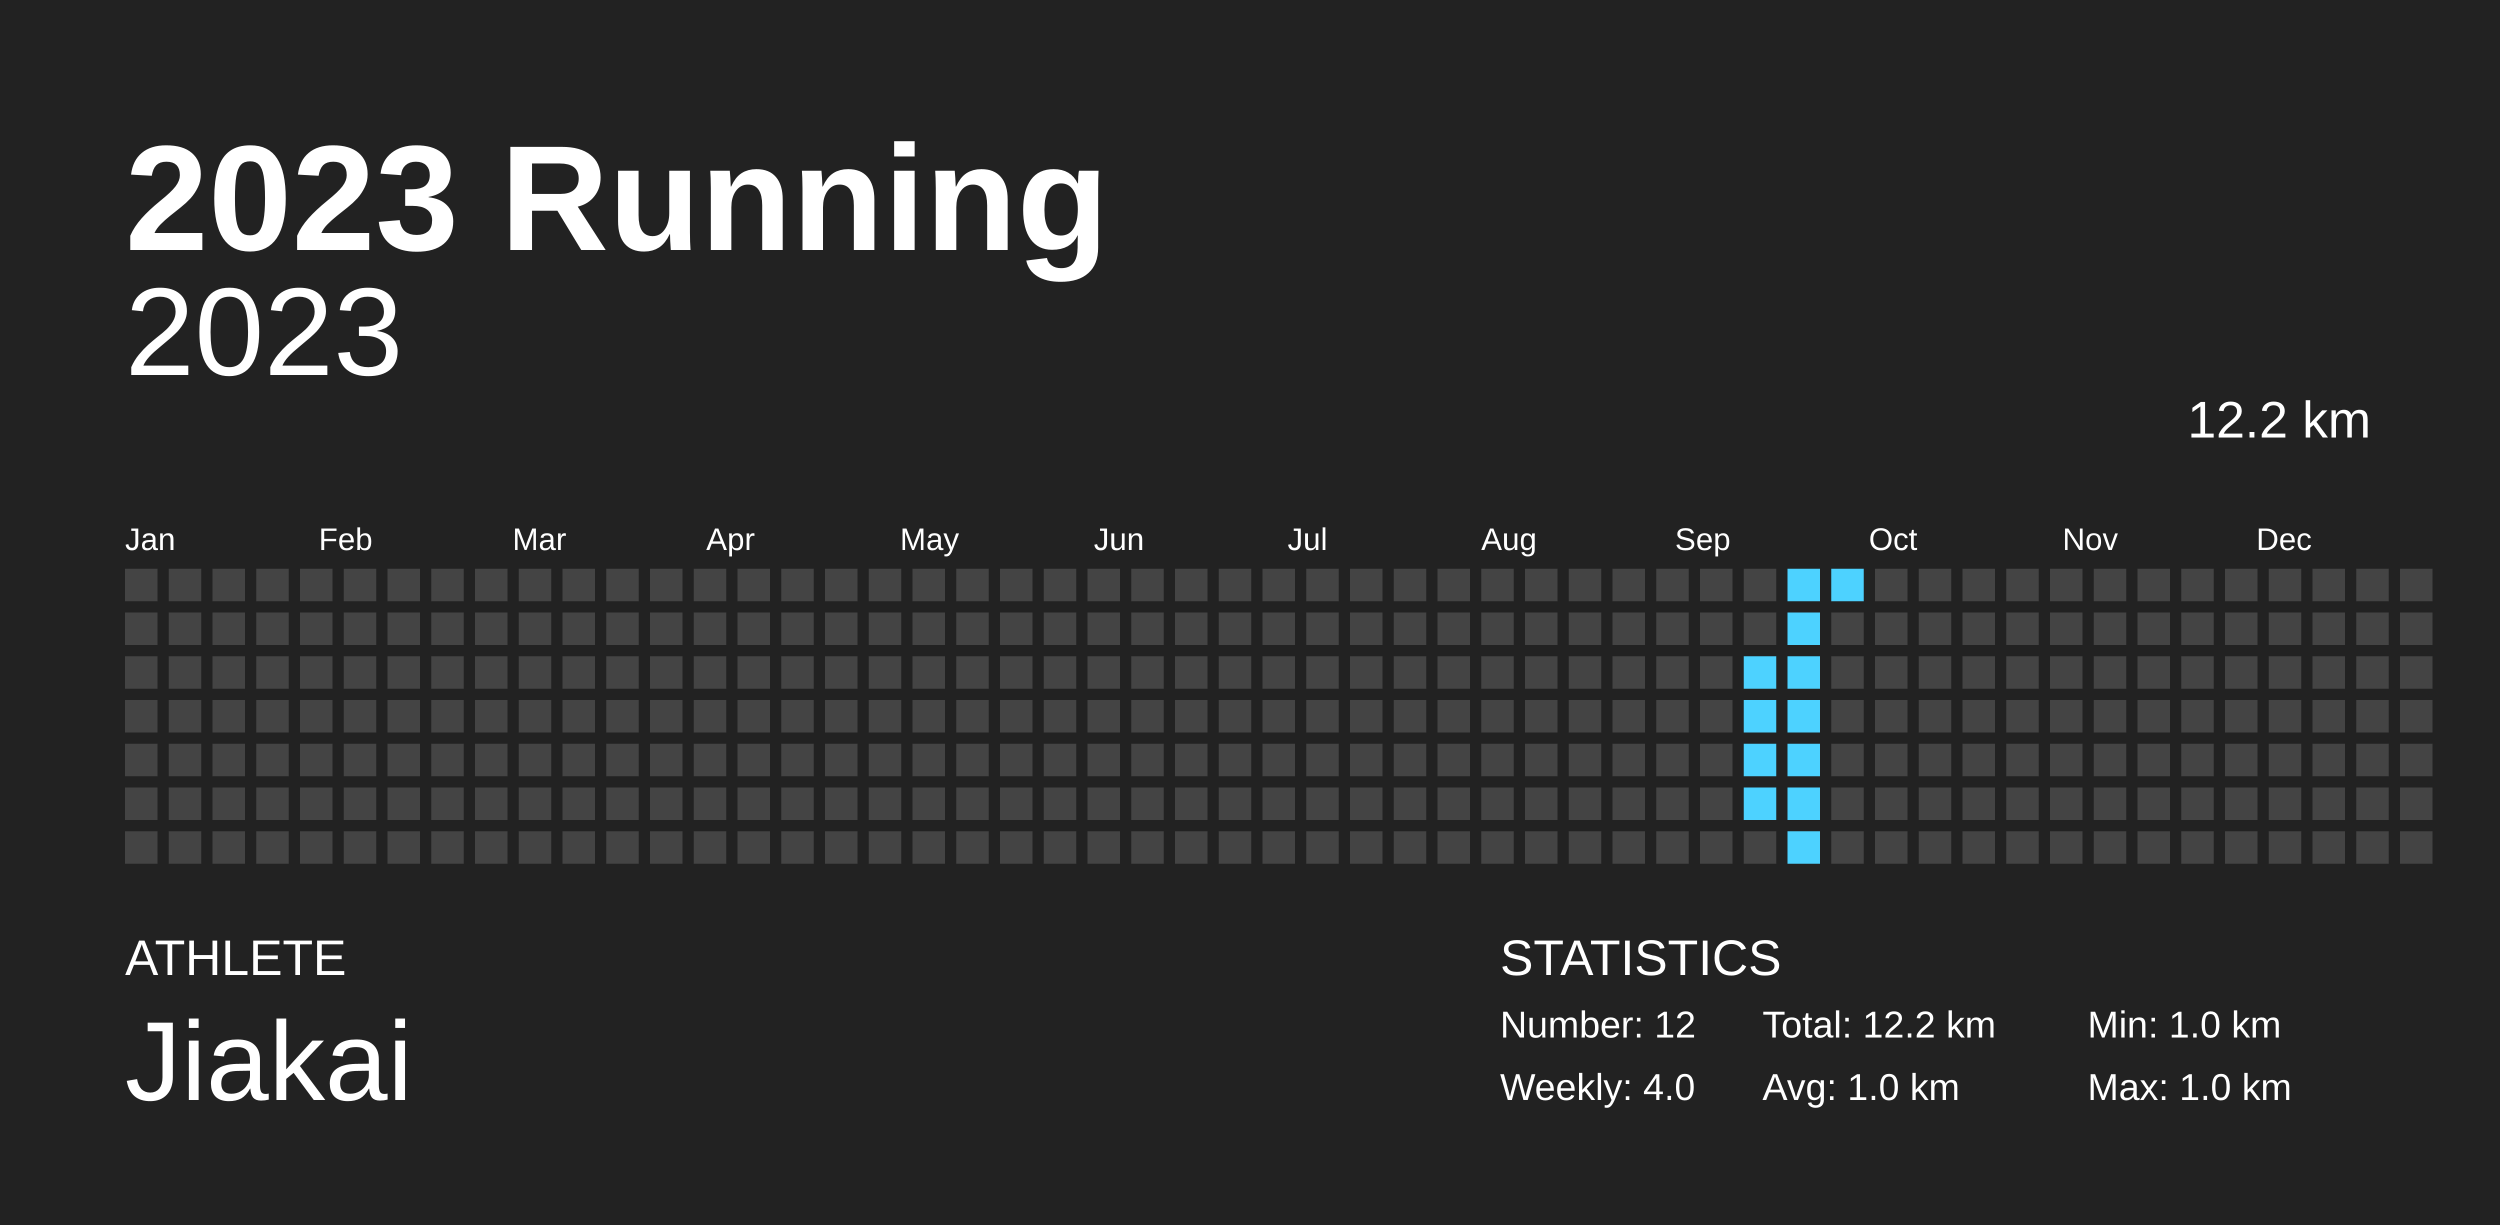
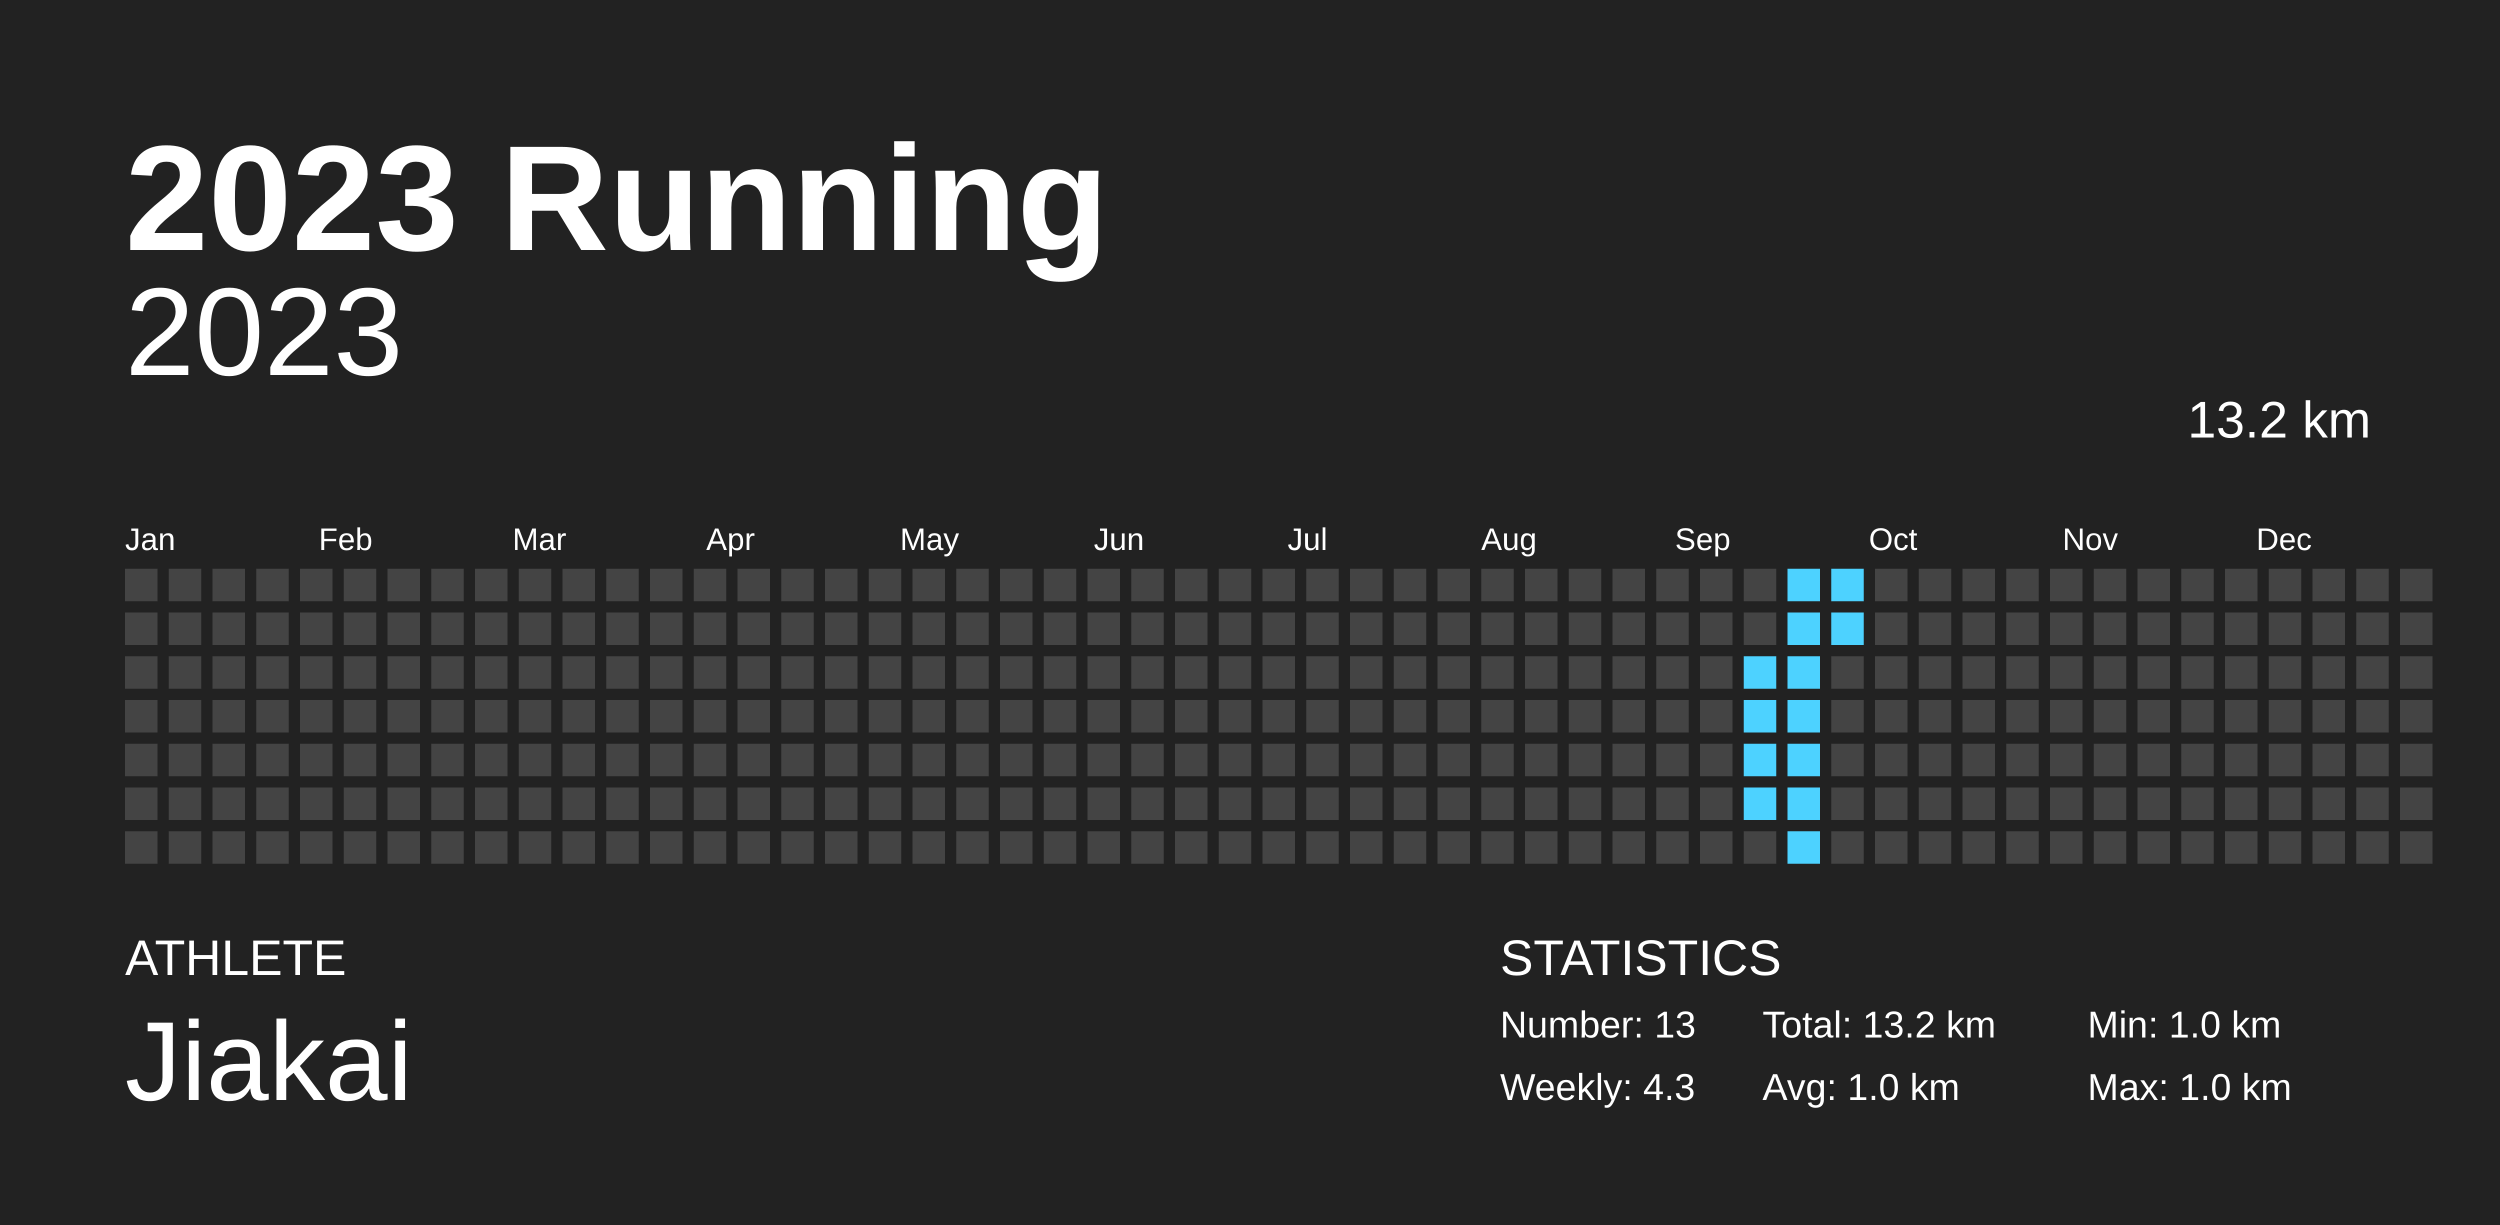
<svg xmlns="http://www.w3.org/2000/svg" baseProfile="full" height="98mm" version="1.1" viewBox="0,0,200,98" width="200mm">
  <defs />
  <rect fill="#222222" height="98" width="200" x="0" y="0" />
  <text fill="#FFFFFF" style="font-size:12px; font-family:Arial; font-weight:bold;" x="10" y="20">2023 Running</text>
  <text fill="#FFFFFF" style="font-size:4px; font-family:Arial" x="10" y="78">ATHLETE</text>
  <text fill="#FFFFFF" style="font-size:9px; font-family:Arial" x="10" y="88">Jiakai</text>
  <text fill="#FFFFFF" style="font-size:4px; font-family:Arial" x="120" y="78">STATISTICS</text>
-   <text fill="#FFFFFF" style="font-size:3px; font-family:Arial" x="120" y="83">Number: 12</text>
-   <text fill="#FFFFFF" style="font-size:3px; font-family:Arial" x="120" y="88">Weekly: 4.0</text>
-   <text fill="#FFFFFF" style="font-size:3px; font-family:Arial" x="141" y="83">Total: 12.2 km</text>
+   <text fill="#FFFFFF" style="font-size:3px; font-family:Arial" x="120" y="83">Number: 13</text>
+   <text fill="#FFFFFF" style="font-size:3px; font-family:Arial" x="120" y="88">Weekly: 4.3</text>
+   <text fill="#FFFFFF" style="font-size:3px; font-family:Arial" x="141" y="83">Total: 13.2 km</text>
  <text fill="#FFFFFF" style="font-size:3px; font-family:Arial" x="141" y="88">Avg: 1.0 km</text>
  <text fill="#FFFFFF" style="font-size:3px; font-family:Arial" x="167" y="83">Min: 1.0 km</text>
  <text fill="#FFFFFF" style="font-size:3px; font-family:Arial" x="167" y="88">Max: 1.0 km</text>
  <text alignment-baseline="hanging" fill="#FFFFFF" style="font-size:10.0px; font-family:Arial;" x="10" y="30">2023</text>
-   <text alignment-baseline="hanging" fill="#FFFFFF" style="font-size:4.125px; font-family:Arial;" x="175" y="35">12.2 km</text>
+   <text alignment-baseline="hanging" fill="#FFFFFF" style="font-size:4.125px; font-family:Arial;" x="175" y="35">13.2 km</text>
  <text fill="#FFFFFF" style="font-size:2.5px; font-family:Arial" x="10.0" y="44">Jan</text>
  <text fill="#FFFFFF" style="font-size:2.5px; font-family:Arial" x="25.5" y="44">Feb</text>
  <text fill="#FFFFFF" style="font-size:2.5px; font-family:Arial" x="41.0" y="44">Mar</text>
  <text fill="#FFFFFF" style="font-size:2.5px; font-family:Arial" x="56.5" y="44">Apr</text>
  <text fill="#FFFFFF" style="font-size:2.5px; font-family:Arial" x="72.0" y="44">May</text>
  <text fill="#FFFFFF" style="font-size:2.5px; font-family:Arial" x="87.5" y="44">Jun</text>
  <text fill="#FFFFFF" style="font-size:2.5px; font-family:Arial" x="103.0" y="44">Jul</text>
  <text fill="#FFFFFF" style="font-size:2.5px; font-family:Arial" x="118.5" y="44">Aug</text>
  <text fill="#FFFFFF" style="font-size:2.5px; font-family:Arial" x="134.0" y="44">Sep</text>
  <text fill="#FFFFFF" style="font-size:2.5px; font-family:Arial" x="149.5" y="44">Oct</text>
  <text fill="#FFFFFF" style="font-size:2.5px; font-family:Arial" x="165.0" y="44">Nov</text>
  <text fill="#FFFFFF" style="font-size:2.5px; font-family:Arial" x="180.5" y="44">Dec</text>
  <rect fill="#444444" height="2.6" width="2.6" x="10.0" y="45.5" />
  <rect fill="#444444" height="2.6" width="2.6" x="10.0" y="49.0" />
  <rect fill="#444444" height="2.6" width="2.6" x="10.0" y="52.5" />
  <rect fill="#444444" height="2.6" width="2.6" x="10.0" y="56.0" />
  <rect fill="#444444" height="2.6" width="2.6" x="10.0" y="59.5" />
  <rect fill="#444444" height="2.6" width="2.6" x="10.0" y="63.0" />
  <rect fill="#444444" height="2.6" width="2.6" x="10.0" y="66.5" />
  <rect fill="#444444" height="2.6" width="2.6" x="13.5" y="45.5" />
  <rect fill="#444444" height="2.6" width="2.6" x="13.5" y="49.0" />
  <rect fill="#444444" height="2.6" width="2.6" x="13.5" y="52.5" />
  <rect fill="#444444" height="2.6" width="2.6" x="13.5" y="56.0" />
  <rect fill="#444444" height="2.6" width="2.6" x="13.5" y="59.5" />
  <rect fill="#444444" height="2.6" width="2.6" x="13.5" y="63.0" />
  <rect fill="#444444" height="2.6" width="2.6" x="13.5" y="66.5" />
  <rect fill="#444444" height="2.6" width="2.6" x="17.0" y="45.5" />
  <rect fill="#444444" height="2.6" width="2.6" x="17.0" y="49.0" />
  <rect fill="#444444" height="2.6" width="2.6" x="17.0" y="52.5" />
  <rect fill="#444444" height="2.6" width="2.6" x="17.0" y="56.0" />
  <rect fill="#444444" height="2.6" width="2.6" x="17.0" y="59.5" />
  <rect fill="#444444" height="2.6" width="2.6" x="17.0" y="63.0" />
  <rect fill="#444444" height="2.6" width="2.6" x="17.0" y="66.5" />
  <rect fill="#444444" height="2.6" width="2.6" x="20.5" y="45.5" />
  <rect fill="#444444" height="2.6" width="2.6" x="20.5" y="49.0" />
  <rect fill="#444444" height="2.6" width="2.6" x="20.5" y="52.5" />
  <rect fill="#444444" height="2.6" width="2.6" x="20.5" y="56.0" />
  <rect fill="#444444" height="2.6" width="2.6" x="20.5" y="59.5" />
  <rect fill="#444444" height="2.6" width="2.6" x="20.5" y="63.0" />
  <rect fill="#444444" height="2.6" width="2.6" x="20.5" y="66.5" />
  <rect fill="#444444" height="2.6" width="2.6" x="24.0" y="45.5" />
  <rect fill="#444444" height="2.6" width="2.6" x="24.0" y="49.0" />
  <rect fill="#444444" height="2.6" width="2.6" x="24.0" y="52.5" />
  <rect fill="#444444" height="2.6" width="2.6" x="24.0" y="56.0" />
  <rect fill="#444444" height="2.6" width="2.6" x="24.0" y="59.5" />
  <rect fill="#444444" height="2.6" width="2.6" x="24.0" y="63.0" />
  <rect fill="#444444" height="2.6" width="2.6" x="24.0" y="66.5" />
  <rect fill="#444444" height="2.6" width="2.6" x="27.5" y="45.5" />
  <rect fill="#444444" height="2.6" width="2.6" x="27.5" y="49.0" />
  <rect fill="#444444" height="2.6" width="2.6" x="27.5" y="52.5" />
  <rect fill="#444444" height="2.6" width="2.6" x="27.5" y="56.0" />
  <rect fill="#444444" height="2.6" width="2.6" x="27.5" y="59.5" />
  <rect fill="#444444" height="2.6" width="2.6" x="27.5" y="63.0" />
  <rect fill="#444444" height="2.6" width="2.6" x="27.5" y="66.5" />
  <rect fill="#444444" height="2.6" width="2.6" x="31.0" y="45.5" />
  <rect fill="#444444" height="2.6" width="2.6" x="31.0" y="49.0" />
  <rect fill="#444444" height="2.6" width="2.6" x="31.0" y="52.5" />
  <rect fill="#444444" height="2.6" width="2.6" x="31.0" y="56.0" />
  <rect fill="#444444" height="2.6" width="2.6" x="31.0" y="59.5" />
  <rect fill="#444444" height="2.6" width="2.6" x="31.0" y="63.0" />
  <rect fill="#444444" height="2.6" width="2.6" x="31.0" y="66.5" />
  <rect fill="#444444" height="2.6" width="2.6" x="34.5" y="45.5" />
  <rect fill="#444444" height="2.6" width="2.6" x="34.5" y="49.0" />
  <rect fill="#444444" height="2.6" width="2.6" x="34.5" y="52.5" />
  <rect fill="#444444" height="2.6" width="2.6" x="34.5" y="56.0" />
  <rect fill="#444444" height="2.6" width="2.6" x="34.5" y="59.5" />
  <rect fill="#444444" height="2.6" width="2.6" x="34.5" y="63.0" />
  <rect fill="#444444" height="2.6" width="2.6" x="34.5" y="66.5" />
  <rect fill="#444444" height="2.6" width="2.6" x="38.0" y="45.5" />
  <rect fill="#444444" height="2.6" width="2.6" x="38.0" y="49.0" />
  <rect fill="#444444" height="2.6" width="2.6" x="38.0" y="52.5" />
  <rect fill="#444444" height="2.6" width="2.6" x="38.0" y="56.0" />
  <rect fill="#444444" height="2.6" width="2.6" x="38.0" y="59.5" />
  <rect fill="#444444" height="2.6" width="2.6" x="38.0" y="63.0" />
  <rect fill="#444444" height="2.6" width="2.6" x="38.0" y="66.5" />
  <rect fill="#444444" height="2.6" width="2.6" x="41.5" y="45.5" />
  <rect fill="#444444" height="2.6" width="2.6" x="41.5" y="49.0" />
  <rect fill="#444444" height="2.6" width="2.6" x="41.5" y="52.5" />
  <rect fill="#444444" height="2.6" width="2.6" x="41.5" y="56.0" />
  <rect fill="#444444" height="2.6" width="2.6" x="41.5" y="59.5" />
  <rect fill="#444444" height="2.6" width="2.6" x="41.5" y="63.0" />
  <rect fill="#444444" height="2.6" width="2.6" x="41.5" y="66.5" />
  <rect fill="#444444" height="2.6" width="2.6" x="45.0" y="45.5" />
  <rect fill="#444444" height="2.6" width="2.6" x="45.0" y="49.0" />
  <rect fill="#444444" height="2.6" width="2.6" x="45.0" y="52.5" />
  <rect fill="#444444" height="2.6" width="2.6" x="45.0" y="56.0" />
  <rect fill="#444444" height="2.6" width="2.6" x="45.0" y="59.5" />
  <rect fill="#444444" height="2.6" width="2.6" x="45.0" y="63.0" />
  <rect fill="#444444" height="2.6" width="2.6" x="45.0" y="66.5" />
  <rect fill="#444444" height="2.6" width="2.6" x="48.5" y="45.5" />
  <rect fill="#444444" height="2.6" width="2.6" x="48.5" y="49.0" />
  <rect fill="#444444" height="2.6" width="2.6" x="48.5" y="52.5" />
  <rect fill="#444444" height="2.6" width="2.6" x="48.5" y="56.0" />
  <rect fill="#444444" height="2.6" width="2.6" x="48.5" y="59.5" />
  <rect fill="#444444" height="2.6" width="2.6" x="48.5" y="63.0" />
  <rect fill="#444444" height="2.6" width="2.6" x="48.5" y="66.5" />
  <rect fill="#444444" height="2.6" width="2.6" x="52.0" y="45.5" />
  <rect fill="#444444" height="2.6" width="2.6" x="52.0" y="49.0" />
  <rect fill="#444444" height="2.6" width="2.6" x="52.0" y="52.5" />
  <rect fill="#444444" height="2.6" width="2.6" x="52.0" y="56.0" />
  <rect fill="#444444" height="2.6" width="2.6" x="52.0" y="59.5" />
  <rect fill="#444444" height="2.6" width="2.6" x="52.0" y="63.0" />
  <rect fill="#444444" height="2.6" width="2.6" x="52.0" y="66.5" />
  <rect fill="#444444" height="2.6" width="2.6" x="55.5" y="45.5" />
  <rect fill="#444444" height="2.6" width="2.6" x="55.5" y="49.0" />
  <rect fill="#444444" height="2.6" width="2.6" x="55.5" y="52.5" />
  <rect fill="#444444" height="2.6" width="2.6" x="55.5" y="56.0" />
  <rect fill="#444444" height="2.6" width="2.6" x="55.5" y="59.5" />
  <rect fill="#444444" height="2.6" width="2.6" x="55.5" y="63.0" />
  <rect fill="#444444" height="2.6" width="2.6" x="55.5" y="66.5" />
  <rect fill="#444444" height="2.6" width="2.6" x="59.0" y="45.5" />
  <rect fill="#444444" height="2.6" width="2.6" x="59.0" y="49.0" />
  <rect fill="#444444" height="2.6" width="2.6" x="59.0" y="52.5" />
  <rect fill="#444444" height="2.6" width="2.6" x="59.0" y="56.0" />
  <rect fill="#444444" height="2.6" width="2.6" x="59.0" y="59.5" />
  <rect fill="#444444" height="2.6" width="2.6" x="59.0" y="63.0" />
  <rect fill="#444444" height="2.6" width="2.6" x="59.0" y="66.5" />
  <rect fill="#444444" height="2.6" width="2.6" x="62.5" y="45.5" />
  <rect fill="#444444" height="2.6" width="2.6" x="62.5" y="49.0" />
  <rect fill="#444444" height="2.6" width="2.6" x="62.5" y="52.5" />
  <rect fill="#444444" height="2.6" width="2.6" x="62.5" y="56.0" />
  <rect fill="#444444" height="2.6" width="2.6" x="62.5" y="59.5" />
  <rect fill="#444444" height="2.6" width="2.6" x="62.5" y="63.0" />
  <rect fill="#444444" height="2.6" width="2.6" x="62.5" y="66.5" />
  <rect fill="#444444" height="2.6" width="2.6" x="66.0" y="45.5" />
  <rect fill="#444444" height="2.6" width="2.6" x="66.0" y="49.0" />
  <rect fill="#444444" height="2.6" width="2.6" x="66.0" y="52.5" />
  <rect fill="#444444" height="2.6" width="2.6" x="66.0" y="56.0" />
  <rect fill="#444444" height="2.6" width="2.6" x="66.0" y="59.5" />
  <rect fill="#444444" height="2.6" width="2.6" x="66.0" y="63.0" />
  <rect fill="#444444" height="2.6" width="2.6" x="66.0" y="66.5" />
  <rect fill="#444444" height="2.6" width="2.6" x="69.5" y="45.5" />
  <rect fill="#444444" height="2.6" width="2.6" x="69.5" y="49.0" />
  <rect fill="#444444" height="2.6" width="2.6" x="69.5" y="52.5" />
  <rect fill="#444444" height="2.6" width="2.6" x="69.5" y="56.0" />
  <rect fill="#444444" height="2.6" width="2.6" x="69.5" y="59.5" />
  <rect fill="#444444" height="2.6" width="2.6" x="69.5" y="63.0" />
  <rect fill="#444444" height="2.6" width="2.6" x="69.5" y="66.5" />
  <rect fill="#444444" height="2.6" width="2.6" x="73.0" y="45.5" />
  <rect fill="#444444" height="2.6" width="2.6" x="73.0" y="49.0" />
  <rect fill="#444444" height="2.6" width="2.6" x="73.0" y="52.5" />
  <rect fill="#444444" height="2.6" width="2.6" x="73.0" y="56.0" />
  <rect fill="#444444" height="2.6" width="2.6" x="73.0" y="59.5" />
  <rect fill="#444444" height="2.6" width="2.6" x="73.0" y="63.0" />
  <rect fill="#444444" height="2.6" width="2.6" x="73.0" y="66.5" />
  <rect fill="#444444" height="2.6" width="2.6" x="76.5" y="45.5" />
  <rect fill="#444444" height="2.6" width="2.6" x="76.5" y="49.0" />
  <rect fill="#444444" height="2.6" width="2.6" x="76.5" y="52.5" />
  <rect fill="#444444" height="2.6" width="2.6" x="76.5" y="56.0" />
  <rect fill="#444444" height="2.6" width="2.6" x="76.5" y="59.5" />
  <rect fill="#444444" height="2.6" width="2.6" x="76.5" y="63.0" />
  <rect fill="#444444" height="2.6" width="2.6" x="76.5" y="66.5" />
  <rect fill="#444444" height="2.6" width="2.6" x="80.0" y="45.5" />
  <rect fill="#444444" height="2.6" width="2.6" x="80.0" y="49.0" />
  <rect fill="#444444" height="2.6" width="2.6" x="80.0" y="52.5" />
  <rect fill="#444444" height="2.6" width="2.6" x="80.0" y="56.0" />
  <rect fill="#444444" height="2.6" width="2.6" x="80.0" y="59.5" />
  <rect fill="#444444" height="2.6" width="2.6" x="80.0" y="63.0" />
  <rect fill="#444444" height="2.6" width="2.6" x="80.0" y="66.5" />
  <rect fill="#444444" height="2.6" width="2.6" x="83.5" y="45.5" />
  <rect fill="#444444" height="2.6" width="2.6" x="83.5" y="49.0" />
  <rect fill="#444444" height="2.6" width="2.6" x="83.5" y="52.5" />
  <rect fill="#444444" height="2.6" width="2.6" x="83.5" y="56.0" />
  <rect fill="#444444" height="2.6" width="2.6" x="83.5" y="59.5" />
  <rect fill="#444444" height="2.6" width="2.6" x="83.5" y="63.0" />
  <rect fill="#444444" height="2.6" width="2.6" x="83.5" y="66.5" />
  <rect fill="#444444" height="2.6" width="2.6" x="87.0" y="45.5" />
  <rect fill="#444444" height="2.6" width="2.6" x="87.0" y="49.0" />
  <rect fill="#444444" height="2.6" width="2.6" x="87.0" y="52.5" />
  <rect fill="#444444" height="2.6" width="2.6" x="87.0" y="56.0" />
  <rect fill="#444444" height="2.6" width="2.6" x="87.0" y="59.5" />
  <rect fill="#444444" height="2.6" width="2.6" x="87.0" y="63.0" />
  <rect fill="#444444" height="2.6" width="2.6" x="87.0" y="66.5" />
  <rect fill="#444444" height="2.6" width="2.6" x="90.5" y="45.5" />
  <rect fill="#444444" height="2.6" width="2.6" x="90.5" y="49.0" />
  <rect fill="#444444" height="2.6" width="2.6" x="90.5" y="52.5" />
  <rect fill="#444444" height="2.6" width="2.6" x="90.5" y="56.0" />
  <rect fill="#444444" height="2.6" width="2.6" x="90.5" y="59.5" />
  <rect fill="#444444" height="2.6" width="2.6" x="90.5" y="63.0" />
  <rect fill="#444444" height="2.6" width="2.6" x="90.5" y="66.5" />
  <rect fill="#444444" height="2.6" width="2.6" x="94.0" y="45.5" />
  <rect fill="#444444" height="2.6" width="2.6" x="94.0" y="49.0" />
  <rect fill="#444444" height="2.6" width="2.6" x="94.0" y="52.5" />
  <rect fill="#444444" height="2.6" width="2.6" x="94.0" y="56.0" />
  <rect fill="#444444" height="2.6" width="2.6" x="94.0" y="59.5" />
  <rect fill="#444444" height="2.6" width="2.6" x="94.0" y="63.0" />
  <rect fill="#444444" height="2.6" width="2.6" x="94.0" y="66.5" />
  <rect fill="#444444" height="2.6" width="2.6" x="97.5" y="45.5" />
  <rect fill="#444444" height="2.6" width="2.6" x="97.5" y="49.0" />
  <rect fill="#444444" height="2.6" width="2.6" x="97.5" y="52.5" />
  <rect fill="#444444" height="2.6" width="2.6" x="97.5" y="56.0" />
  <rect fill="#444444" height="2.6" width="2.6" x="97.5" y="59.5" />
  <rect fill="#444444" height="2.6" width="2.6" x="97.5" y="63.0" />
  <rect fill="#444444" height="2.6" width="2.6" x="97.5" y="66.5" />
  <rect fill="#444444" height="2.6" width="2.6" x="101.0" y="45.5" />
  <rect fill="#444444" height="2.6" width="2.6" x="101.0" y="49.0" />
  <rect fill="#444444" height="2.6" width="2.6" x="101.0" y="52.5" />
  <rect fill="#444444" height="2.6" width="2.6" x="101.0" y="56.0" />
  <rect fill="#444444" height="2.6" width="2.6" x="101.0" y="59.5" />
  <rect fill="#444444" height="2.6" width="2.6" x="101.0" y="63.0" />
  <rect fill="#444444" height="2.6" width="2.6" x="101.0" y="66.5" />
  <rect fill="#444444" height="2.6" width="2.6" x="104.5" y="45.5" />
  <rect fill="#444444" height="2.6" width="2.6" x="104.5" y="49.0" />
  <rect fill="#444444" height="2.6" width="2.6" x="104.5" y="52.5" />
  <rect fill="#444444" height="2.6" width="2.6" x="104.5" y="56.0" />
  <rect fill="#444444" height="2.6" width="2.6" x="104.5" y="59.5" />
  <rect fill="#444444" height="2.6" width="2.6" x="104.5" y="63.0" />
  <rect fill="#444444" height="2.6" width="2.6" x="104.5" y="66.5" />
  <rect fill="#444444" height="2.6" width="2.6" x="108.0" y="45.5" />
  <rect fill="#444444" height="2.6" width="2.6" x="108.0" y="49.0" />
  <rect fill="#444444" height="2.6" width="2.6" x="108.0" y="52.5" />
  <rect fill="#444444" height="2.6" width="2.6" x="108.0" y="56.0" />
  <rect fill="#444444" height="2.6" width="2.6" x="108.0" y="59.5" />
  <rect fill="#444444" height="2.6" width="2.6" x="108.0" y="63.0" />
  <rect fill="#444444" height="2.6" width="2.6" x="108.0" y="66.5" />
  <rect fill="#444444" height="2.6" width="2.6" x="111.5" y="45.5" />
  <rect fill="#444444" height="2.6" width="2.6" x="111.5" y="49.0" />
  <rect fill="#444444" height="2.6" width="2.6" x="111.5" y="52.5" />
  <rect fill="#444444" height="2.6" width="2.6" x="111.5" y="56.0" />
  <rect fill="#444444" height="2.6" width="2.6" x="111.5" y="59.5" />
  <rect fill="#444444" height="2.6" width="2.6" x="111.5" y="63.0" />
  <rect fill="#444444" height="2.6" width="2.6" x="111.5" y="66.5" />
  <rect fill="#444444" height="2.6" width="2.6" x="115.0" y="45.5" />
  <rect fill="#444444" height="2.6" width="2.6" x="115.0" y="49.0" />
  <rect fill="#444444" height="2.6" width="2.6" x="115.0" y="52.5" />
  <rect fill="#444444" height="2.6" width="2.6" x="115.0" y="56.0" />
  <rect fill="#444444" height="2.6" width="2.6" x="115.0" y="59.5" />
  <rect fill="#444444" height="2.6" width="2.6" x="115.0" y="63.0" />
  <rect fill="#444444" height="2.6" width="2.6" x="115.0" y="66.5" />
  <rect fill="#444444" height="2.6" width="2.6" x="118.5" y="45.5" />
  <rect fill="#444444" height="2.6" width="2.6" x="118.5" y="49.0" />
  <rect fill="#444444" height="2.6" width="2.6" x="118.5" y="52.5" />
  <rect fill="#444444" height="2.6" width="2.6" x="118.5" y="56.0" />
  <rect fill="#444444" height="2.6" width="2.6" x="118.5" y="59.5" />
  <rect fill="#444444" height="2.6" width="2.6" x="118.5" y="63.0" />
  <rect fill="#444444" height="2.6" width="2.6" x="118.5" y="66.5" />
  <rect fill="#444444" height="2.6" width="2.6" x="122.0" y="45.5" />
  <rect fill="#444444" height="2.6" width="2.6" x="122.0" y="49.0" />
  <rect fill="#444444" height="2.6" width="2.6" x="122.0" y="52.5" />
  <rect fill="#444444" height="2.6" width="2.6" x="122.0" y="56.0" />
  <rect fill="#444444" height="2.6" width="2.6" x="122.0" y="59.5" />
  <rect fill="#444444" height="2.6" width="2.6" x="122.0" y="63.0" />
  <rect fill="#444444" height="2.6" width="2.6" x="122.0" y="66.5" />
  <rect fill="#444444" height="2.6" width="2.6" x="125.5" y="45.5" />
  <rect fill="#444444" height="2.6" width="2.6" x="125.5" y="49.0" />
  <rect fill="#444444" height="2.6" width="2.6" x="125.5" y="52.5" />
  <rect fill="#444444" height="2.6" width="2.6" x="125.5" y="56.0" />
  <rect fill="#444444" height="2.6" width="2.6" x="125.5" y="59.5" />
  <rect fill="#444444" height="2.6" width="2.6" x="125.5" y="63.0" />
  <rect fill="#444444" height="2.6" width="2.6" x="125.5" y="66.5" />
  <rect fill="#444444" height="2.6" width="2.6" x="129.0" y="45.5" />
  <rect fill="#444444" height="2.6" width="2.6" x="129.0" y="49.0" />
  <rect fill="#444444" height="2.6" width="2.6" x="129.0" y="52.5" />
  <rect fill="#444444" height="2.6" width="2.6" x="129.0" y="56.0" />
  <rect fill="#444444" height="2.6" width="2.6" x="129.0" y="59.5" />
  <rect fill="#444444" height="2.6" width="2.6" x="129.0" y="63.0" />
  <rect fill="#444444" height="2.6" width="2.6" x="129.0" y="66.5" />
  <rect fill="#444444" height="2.6" width="2.6" x="132.5" y="45.5" />
  <rect fill="#444444" height="2.6" width="2.6" x="132.5" y="49.0" />
  <rect fill="#444444" height="2.6" width="2.6" x="132.5" y="52.5" />
  <rect fill="#444444" height="2.6" width="2.6" x="132.5" y="56.0" />
  <rect fill="#444444" height="2.6" width="2.6" x="132.5" y="59.5" />
  <rect fill="#444444" height="2.6" width="2.6" x="132.5" y="63.0" />
  <rect fill="#444444" height="2.6" width="2.6" x="132.5" y="66.5" />
  <rect fill="#444444" height="2.6" width="2.6" x="136.0" y="45.5" />
  <rect fill="#444444" height="2.6" width="2.6" x="136.0" y="49.0" />
  <rect fill="#444444" height="2.6" width="2.6" x="136.0" y="52.5" />
  <rect fill="#444444" height="2.6" width="2.6" x="136.0" y="56.0" />
  <rect fill="#444444" height="2.6" width="2.6" x="136.0" y="59.5" />
  <rect fill="#444444" height="2.6" width="2.6" x="136.0" y="63.0" />
  <rect fill="#444444" height="2.6" width="2.6" x="136.0" y="66.5" />
  <rect fill="#444444" height="2.6" width="2.6" x="139.5" y="45.5" />
  <rect fill="#444444" height="2.6" width="2.6" x="139.5" y="49.0" />
  <rect fill="#4dd2ff" height="2.6" width="2.6" x="139.5" y="52.5" />
  <rect fill="#4dd2ff" height="2.6" width="2.6" x="139.5" y="56.0" />
  <rect fill="#4dd2ff" height="2.6" width="2.6" x="139.5" y="59.5" />
  <rect fill="#4dd2ff" height="2.6" width="2.6" x="139.5" y="63.0" />
  <rect fill="#444444" height="2.6" width="2.6" x="139.5" y="66.5" />
  <rect fill="#4dd2ff" height="2.6" width="2.6" x="143.0" y="45.5" />
  <rect fill="#4dd2ff" height="2.6" width="2.6" x="143.0" y="49.0" />
  <rect fill="#4dd2ff" height="2.6" width="2.6" x="143.0" y="52.5" />
  <rect fill="#4dd2ff" height="2.6" width="2.6" x="143.0" y="56.0" />
  <rect fill="#4dd2ff" height="2.6" width="2.6" x="143.0" y="59.5" />
  <rect fill="#4dd2ff" height="2.6" width="2.6" x="143.0" y="63.0" />
  <rect fill="#4dd2ff" height="2.6" width="2.6" x="143.0" y="66.5" />
  <rect fill="#4dd2ff" height="2.6" width="2.6" x="146.5" y="45.5" />
-   <rect fill="#444444" height="2.6" width="2.6" x="146.5" y="49.0" />
+   <rect fill="#4dd2ff" height="2.6" width="2.6" x="146.5" y="49.0" />
  <rect fill="#444444" height="2.6" width="2.6" x="146.5" y="52.5" />
  <rect fill="#444444" height="2.6" width="2.6" x="146.5" y="56.0" />
  <rect fill="#444444" height="2.6" width="2.6" x="146.5" y="59.5" />
  <rect fill="#444444" height="2.6" width="2.6" x="146.5" y="63.0" />
  <rect fill="#444444" height="2.6" width="2.6" x="146.5" y="66.5" />
  <rect fill="#444444" height="2.6" width="2.6" x="150.0" y="45.5" />
  <rect fill="#444444" height="2.6" width="2.6" x="150.0" y="49.0" />
  <rect fill="#444444" height="2.6" width="2.6" x="150.0" y="52.5" />
  <rect fill="#444444" height="2.6" width="2.6" x="150.0" y="56.0" />
  <rect fill="#444444" height="2.6" width="2.6" x="150.0" y="59.5" />
  <rect fill="#444444" height="2.6" width="2.6" x="150.0" y="63.0" />
  <rect fill="#444444" height="2.6" width="2.6" x="150.0" y="66.5" />
  <rect fill="#444444" height="2.6" width="2.6" x="153.5" y="45.5" />
  <rect fill="#444444" height="2.6" width="2.6" x="153.5" y="49.0" />
  <rect fill="#444444" height="2.6" width="2.6" x="153.5" y="52.5" />
  <rect fill="#444444" height="2.6" width="2.6" x="153.5" y="56.0" />
  <rect fill="#444444" height="2.6" width="2.6" x="153.5" y="59.5" />
  <rect fill="#444444" height="2.6" width="2.6" x="153.5" y="63.0" />
  <rect fill="#444444" height="2.6" width="2.6" x="153.5" y="66.5" />
  <rect fill="#444444" height="2.6" width="2.6" x="157.0" y="45.5" />
  <rect fill="#444444" height="2.6" width="2.6" x="157.0" y="49.0" />
  <rect fill="#444444" height="2.6" width="2.6" x="157.0" y="52.5" />
  <rect fill="#444444" height="2.6" width="2.6" x="157.0" y="56.0" />
  <rect fill="#444444" height="2.6" width="2.6" x="157.0" y="59.5" />
  <rect fill="#444444" height="2.6" width="2.6" x="157.0" y="63.0" />
  <rect fill="#444444" height="2.6" width="2.6" x="157.0" y="66.5" />
  <rect fill="#444444" height="2.6" width="2.6" x="160.5" y="45.5" />
  <rect fill="#444444" height="2.6" width="2.6" x="160.5" y="49.0" />
  <rect fill="#444444" height="2.6" width="2.6" x="160.5" y="52.5" />
  <rect fill="#444444" height="2.6" width="2.6" x="160.5" y="56.0" />
  <rect fill="#444444" height="2.6" width="2.6" x="160.5" y="59.5" />
  <rect fill="#444444" height="2.6" width="2.6" x="160.5" y="63.0" />
  <rect fill="#444444" height="2.6" width="2.6" x="160.5" y="66.5" />
  <rect fill="#444444" height="2.6" width="2.6" x="164.0" y="45.5" />
  <rect fill="#444444" height="2.6" width="2.6" x="164.0" y="49.0" />
  <rect fill="#444444" height="2.6" width="2.6" x="164.0" y="52.5" />
  <rect fill="#444444" height="2.6" width="2.6" x="164.0" y="56.0" />
  <rect fill="#444444" height="2.6" width="2.6" x="164.0" y="59.5" />
  <rect fill="#444444" height="2.6" width="2.6" x="164.0" y="63.0" />
  <rect fill="#444444" height="2.6" width="2.6" x="164.0" y="66.5" />
  <rect fill="#444444" height="2.6" width="2.6" x="167.5" y="45.5" />
  <rect fill="#444444" height="2.6" width="2.6" x="167.5" y="49.0" />
  <rect fill="#444444" height="2.6" width="2.6" x="167.5" y="52.5" />
  <rect fill="#444444" height="2.6" width="2.6" x="167.5" y="56.0" />
  <rect fill="#444444" height="2.6" width="2.6" x="167.5" y="59.5" />
  <rect fill="#444444" height="2.6" width="2.6" x="167.5" y="63.0" />
  <rect fill="#444444" height="2.6" width="2.6" x="167.5" y="66.5" />
  <rect fill="#444444" height="2.6" width="2.6" x="171.0" y="45.5" />
  <rect fill="#444444" height="2.6" width="2.6" x="171.0" y="49.0" />
  <rect fill="#444444" height="2.6" width="2.6" x="171.0" y="52.5" />
  <rect fill="#444444" height="2.6" width="2.6" x="171.0" y="56.0" />
  <rect fill="#444444" height="2.6" width="2.6" x="171.0" y="59.5" />
  <rect fill="#444444" height="2.6" width="2.6" x="171.0" y="63.0" />
  <rect fill="#444444" height="2.6" width="2.6" x="171.0" y="66.5" />
  <rect fill="#444444" height="2.6" width="2.6" x="174.5" y="45.5" />
  <rect fill="#444444" height="2.6" width="2.6" x="174.5" y="49.0" />
  <rect fill="#444444" height="2.6" width="2.6" x="174.5" y="52.5" />
  <rect fill="#444444" height="2.6" width="2.6" x="174.5" y="56.0" />
  <rect fill="#444444" height="2.6" width="2.6" x="174.5" y="59.5" />
  <rect fill="#444444" height="2.6" width="2.6" x="174.5" y="63.0" />
  <rect fill="#444444" height="2.6" width="2.6" x="174.5" y="66.5" />
  <rect fill="#444444" height="2.6" width="2.6" x="178.0" y="45.5" />
  <rect fill="#444444" height="2.6" width="2.6" x="178.0" y="49.0" />
  <rect fill="#444444" height="2.6" width="2.6" x="178.0" y="52.5" />
  <rect fill="#444444" height="2.6" width="2.6" x="178.0" y="56.0" />
  <rect fill="#444444" height="2.6" width="2.6" x="178.0" y="59.5" />
  <rect fill="#444444" height="2.6" width="2.6" x="178.0" y="63.0" />
  <rect fill="#444444" height="2.6" width="2.6" x="178.0" y="66.5" />
  <rect fill="#444444" height="2.6" width="2.6" x="181.5" y="45.5" />
  <rect fill="#444444" height="2.6" width="2.6" x="181.5" y="49.0" />
  <rect fill="#444444" height="2.6" width="2.6" x="181.5" y="52.5" />
  <rect fill="#444444" height="2.6" width="2.6" x="181.5" y="56.0" />
  <rect fill="#444444" height="2.6" width="2.6" x="181.5" y="59.5" />
  <rect fill="#444444" height="2.6" width="2.6" x="181.5" y="63.0" />
  <rect fill="#444444" height="2.6" width="2.6" x="181.5" y="66.5" />
  <rect fill="#444444" height="2.6" width="2.6" x="185.0" y="45.5" />
  <rect fill="#444444" height="2.6" width="2.6" x="185.0" y="49.0" />
  <rect fill="#444444" height="2.6" width="2.6" x="185.0" y="52.5" />
  <rect fill="#444444" height="2.6" width="2.6" x="185.0" y="56.0" />
  <rect fill="#444444" height="2.6" width="2.6" x="185.0" y="59.5" />
  <rect fill="#444444" height="2.6" width="2.6" x="185.0" y="63.0" />
  <rect fill="#444444" height="2.6" width="2.6" x="185.0" y="66.5" />
  <rect fill="#444444" height="2.6" width="2.6" x="188.5" y="45.5" />
  <rect fill="#444444" height="2.6" width="2.6" x="188.5" y="49.0" />
  <rect fill="#444444" height="2.6" width="2.6" x="188.5" y="52.5" />
  <rect fill="#444444" height="2.6" width="2.6" x="188.5" y="56.0" />
  <rect fill="#444444" height="2.6" width="2.6" x="188.5" y="59.5" />
  <rect fill="#444444" height="2.6" width="2.6" x="188.5" y="63.0" />
  <rect fill="#444444" height="2.6" width="2.6" x="188.5" y="66.5" />
  <rect fill="#444444" height="2.6" width="2.6" x="192.0" y="45.5" />
  <rect fill="#444444" height="2.6" width="2.6" x="192.0" y="49.0" />
  <rect fill="#444444" height="2.6" width="2.6" x="192.0" y="52.5" />
  <rect fill="#444444" height="2.6" width="2.6" x="192.0" y="56.0" />
  <rect fill="#444444" height="2.6" width="2.6" x="192.0" y="59.5" />
  <rect fill="#444444" height="2.6" width="2.6" x="192.0" y="63.0" />
  <rect fill="#444444" height="2.6" width="2.6" x="192.0" y="66.5" />
</svg>
